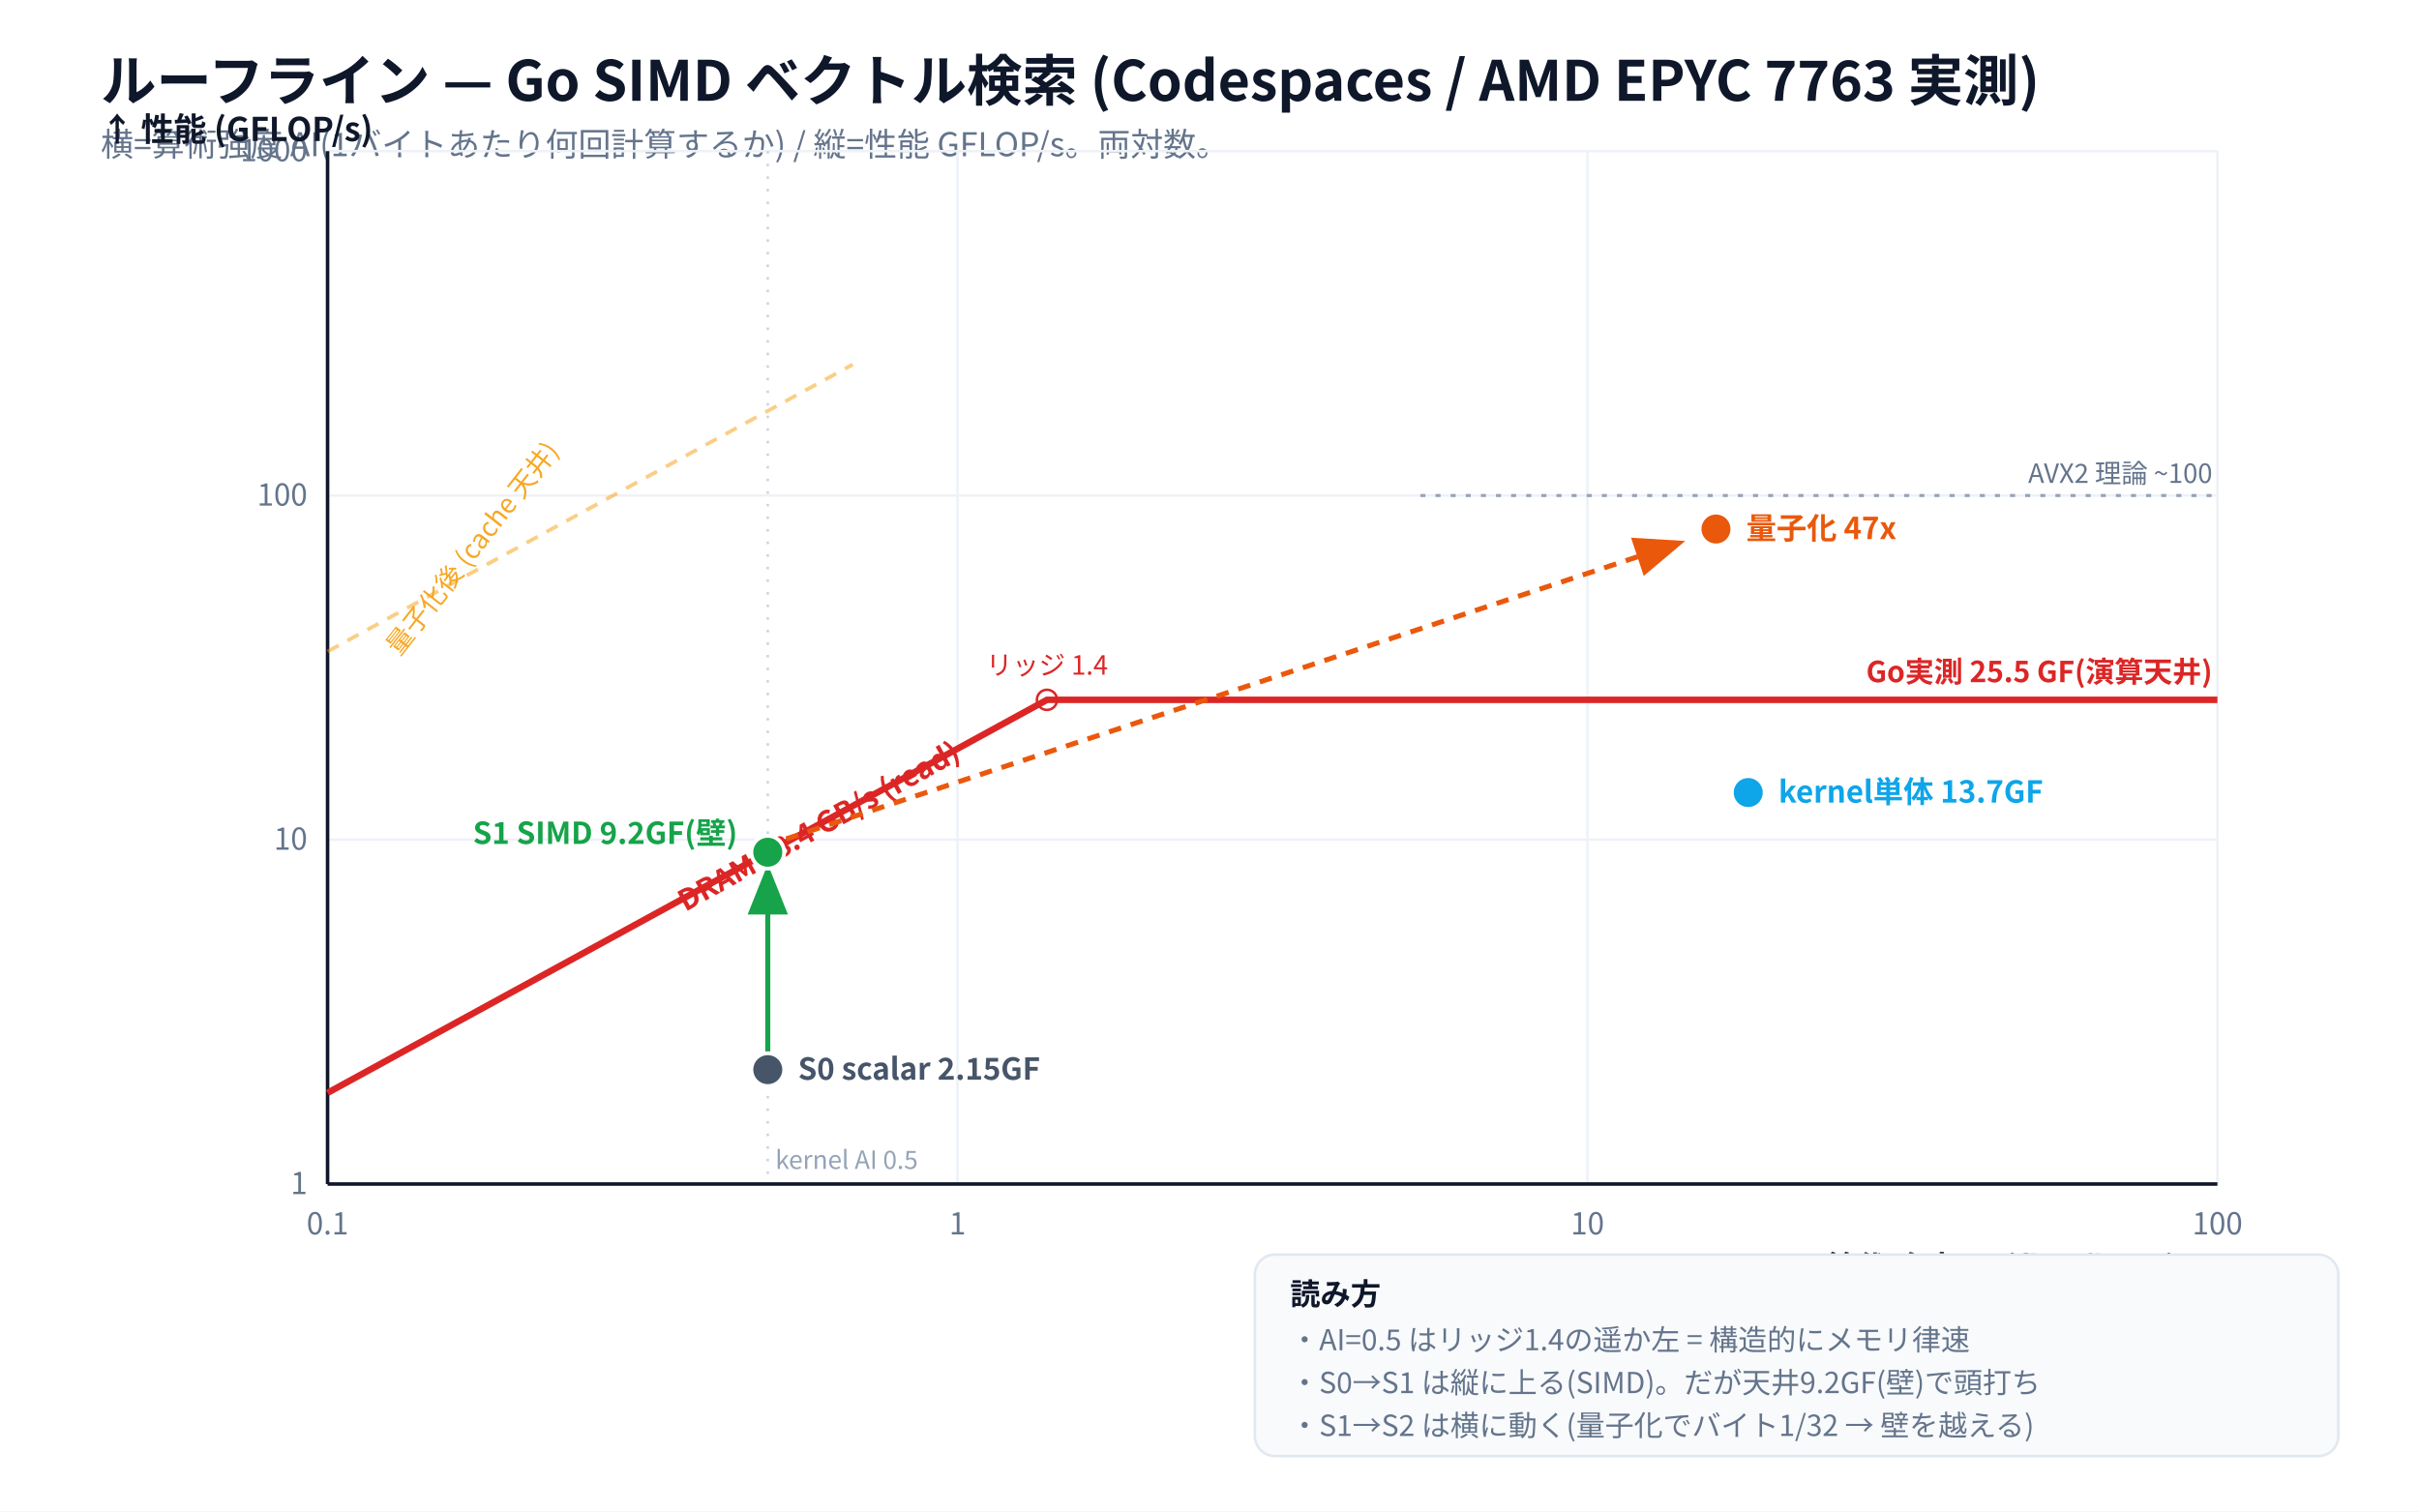
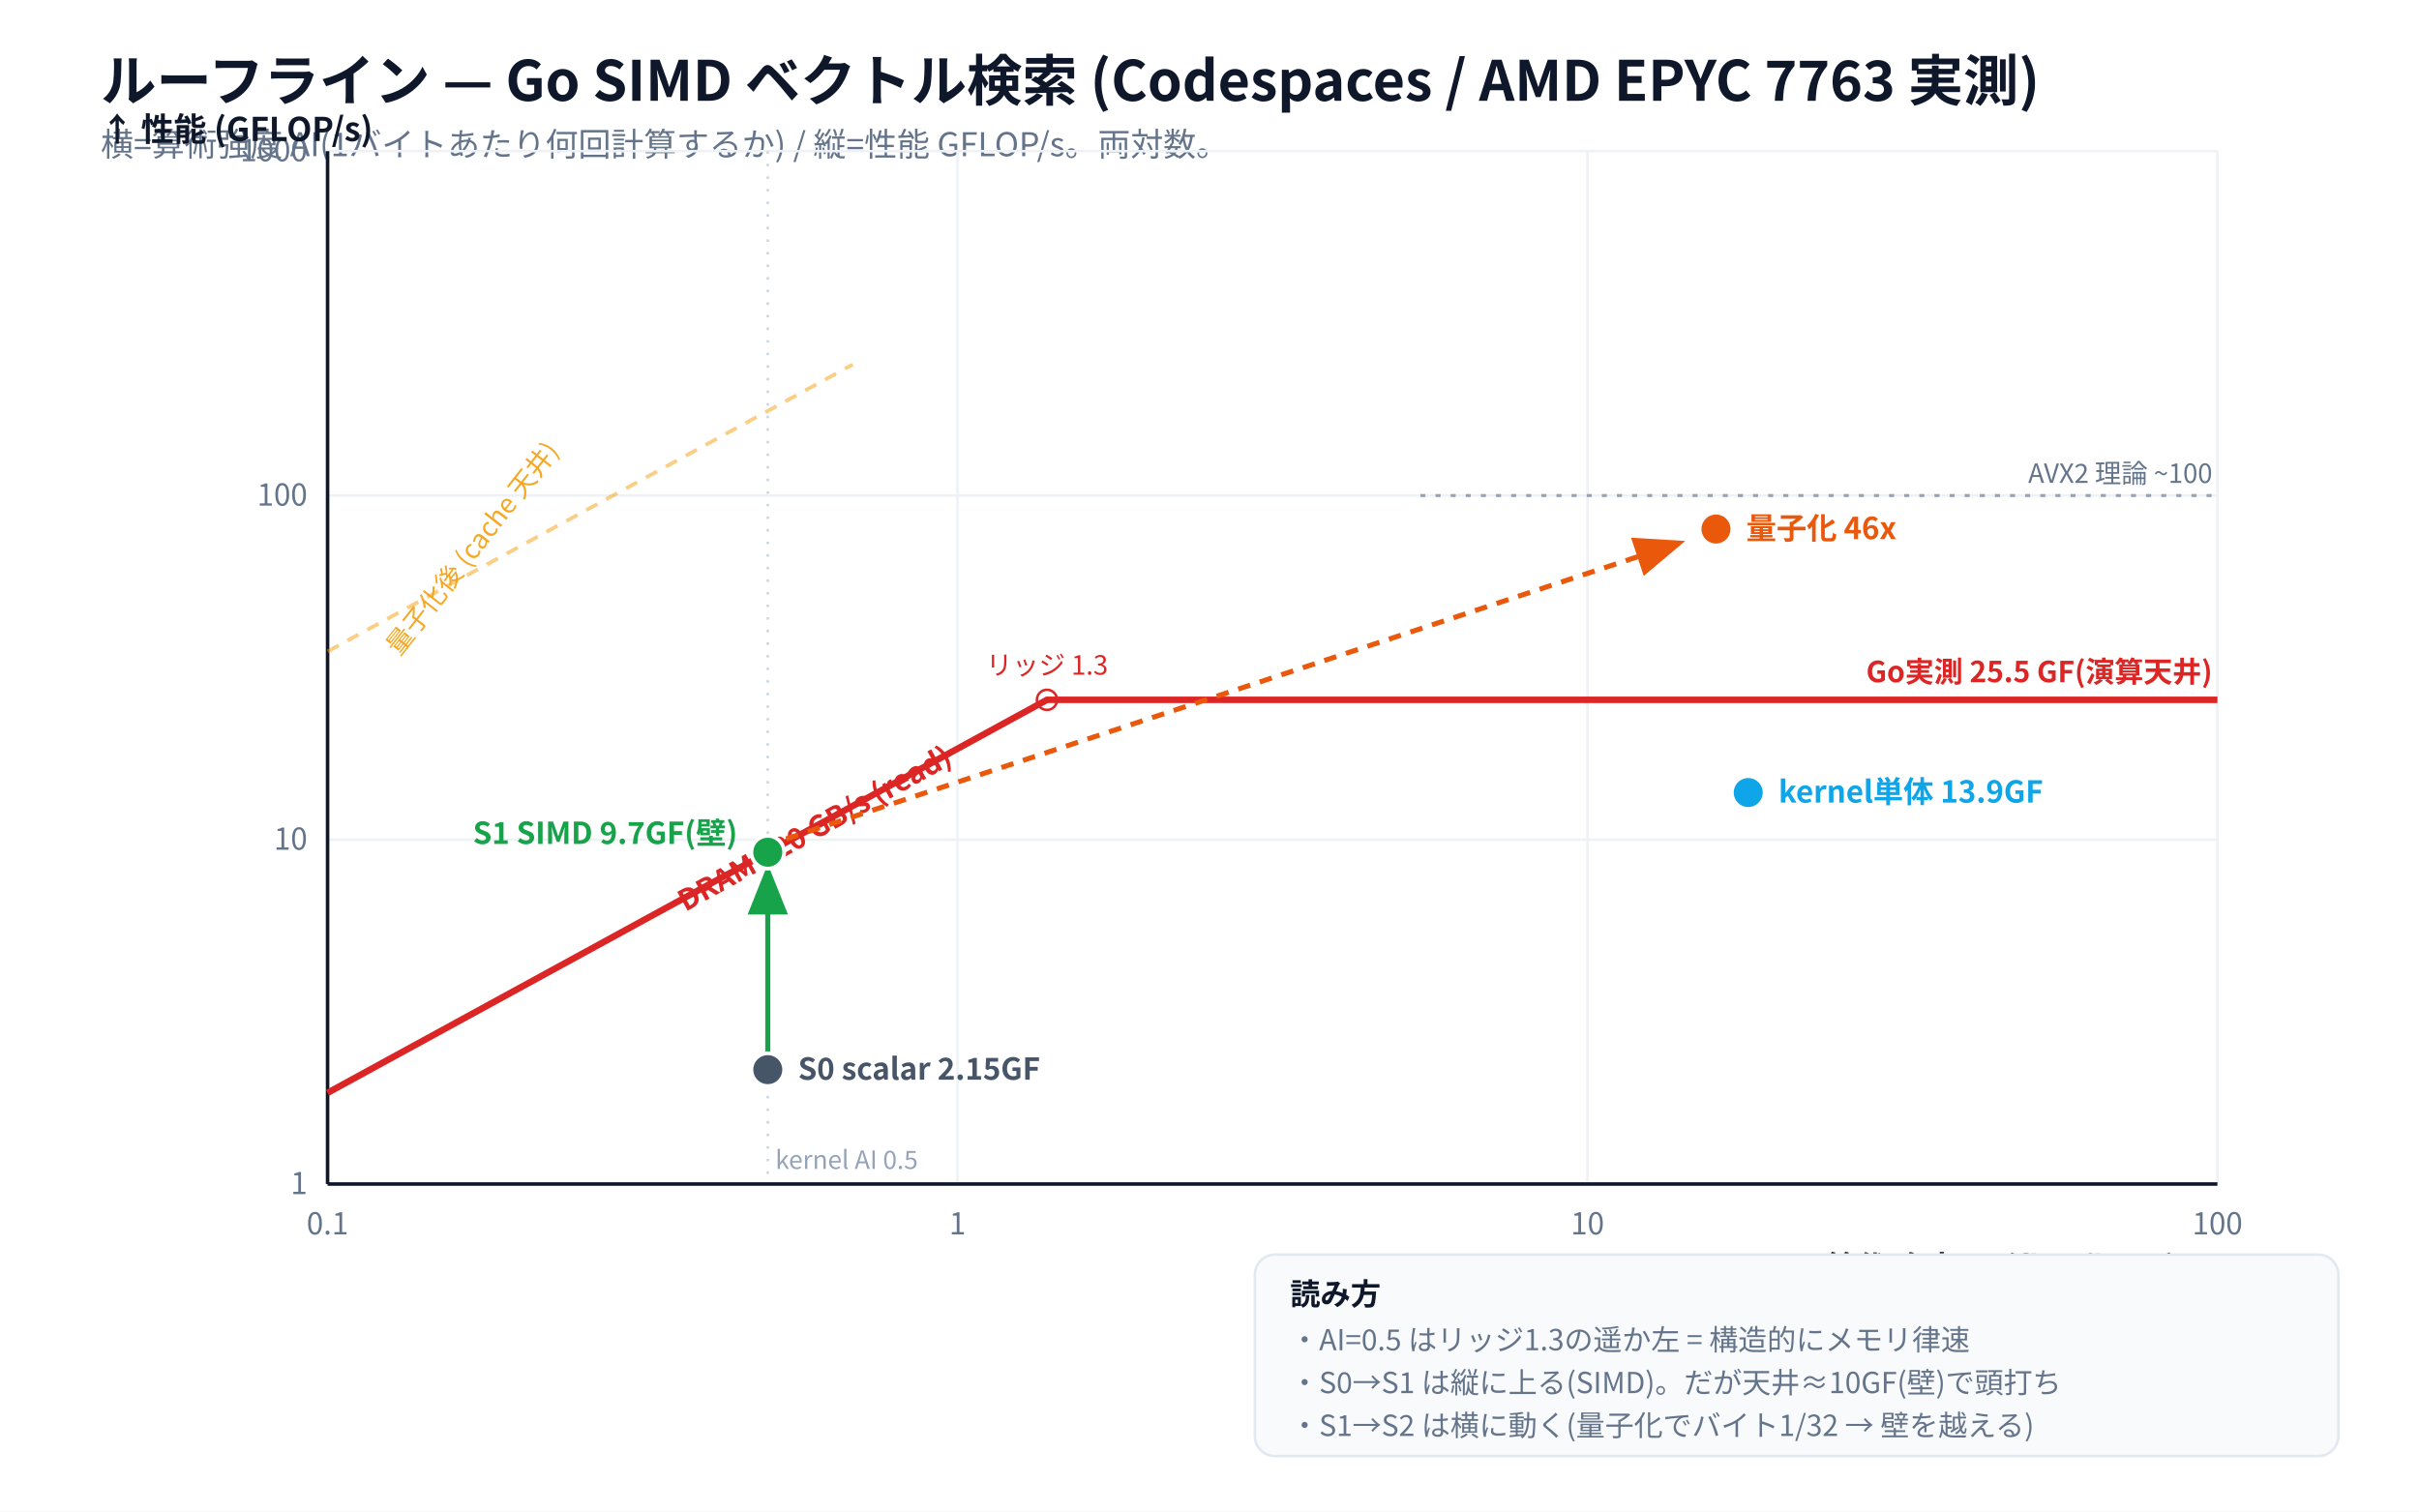
<svg xmlns="http://www.w3.org/2000/svg" viewBox="0 0 960 600" font-family="'Hiragino Sans','Noto Sans CJK JP',sans-serif">
  <style>.t{fill:#0f172a}.m{fill:#64748b}</style>
  <defs>
    <marker id="ar" markerWidth="10" markerHeight="8" refX="8" refY="4" orient="auto">
      <polygon points="0 0,10 4,0 8" fill="#16a34a" />
    </marker>
    <marker id="ao" markerWidth="10" markerHeight="8" refX="8" refY="4" orient="auto">
      <polygon points="0 0,10 4,0 8" fill="#ea580c" />
    </marker>
  </defs>
  <rect width="960" height="600" fill="#ffffff" />
  <text x="40" y="40" font-size="22" font-weight="700" class="t">ルーフライン — Go SIMD ベクトル検索 (Codespaces / AMD EPYC 7763 実測)</text>
  <text x="40" y="62" font-size="13" class="m">横=算術強度 AI(1バイトあたり何回計算するか) / 縦=性能 GFLOP/s。両対数。</text>
  <line x1="130.0" y1="60" x2="130.0" y2="470" stroke="#eef2f7" />
  <text x="130.0" y="490" font-size="12" class="m" text-anchor="middle">0.1</text>
  <line x1="380.0" y1="60" x2="380.0" y2="470" stroke="#eef2f7" />
  <text x="380.0" y="490" font-size="12" class="m" text-anchor="middle">1</text>
  <line x1="630.0" y1="60" x2="630.0" y2="470" stroke="#eef2f7" />
  <text x="630.0" y="490" font-size="12" class="m" text-anchor="middle">10</text>
  <line x1="880.0" y1="60" x2="880.0" y2="470" stroke="#eef2f7" />
  <text x="880.0" y="490" font-size="12" class="m" text-anchor="middle">100</text>
  <line x1="130" y1="470.0" x2="880" y2="470.0" stroke="#eef2f7" />
  <text x="122" y="474.0" font-size="12" class="m" text-anchor="end">1</text>
  <line x1="130" y1="333.3" x2="880" y2="333.3" stroke="#eef2f7" />
  <text x="122" y="337.3" font-size="12" class="m" text-anchor="end">10</text>
  <line x1="130" y1="196.7" x2="880" y2="196.7" stroke="#eef2f7" />
  <text x="122" y="200.7" font-size="12" class="m" text-anchor="end">100</text>
  <line x1="130" y1="60.0" x2="880" y2="60.0" stroke="#eef2f7" />
  <text x="122" y="64.0" font-size="12" class="m" text-anchor="end">1000</text>
  <line x1="130" y1="470" x2="880" y2="470" stroke="#0f172a" stroke-width="1.4" />
  <line x1="130" y1="60" x2="130" y2="470" stroke="#0f172a" stroke-width="1.4" />
  <text x="880" y="508" font-size="13" font-weight="600" class="t" text-anchor="end">算術強度 AI (flop/byte) →</text>
  <text x="40" y="56" font-size="13" font-weight="600" class="t">↑ 性能 (GFLOP/s)</text>
  <path d="M 130.0 258.6 L 338.4 144.7" stroke="#f59e0b" stroke-width="1.5" stroke-dasharray="5 4" fill="none" opacity="0.5" />
  <text x="158.5" y="260.7" font-size="10.5" fill="#f59e0b" opacity="0.9" transform="rotate(-52 158.5 260.7)">量子化後 (cache 天井)</text>
  <line x1="563.7" y1="196.7" x2="880.0" y2="196.7" stroke="#94a3b8" stroke-width="1.2" stroke-dasharray="2 4" />
  <text x="878.0" y="191.7" font-size="10.5" fill="#64748b" text-anchor="end">AVX2 理論 ~100</text>
  <path d="M 130.0 433.8 L 415.5 277.8 L 880.0 277.8" stroke="#dc2626" stroke-width="2.6" fill="none" />
-   <text x="272.0" y="362.0" font-size="11.5" fill="#dc2626" font-weight="600" transform="rotate(-29 272 362)">DRAM 18.4 GB/s (read)</text>
+   <text x="272.0" y="362.0" font-size="11.5" fill="#dc2626" font-weight="600" transform="rotate(-29 272 362)">DRAM ~20 GB/s (read)</text>
  <text x="878.0" y="270.8" font-size="11.5" fill="#dc2626" font-weight="600" text-anchor="end">Go実測 25.5 GF(演算天井)</text>
  <circle cx="415.5" cy="277.8" r="4" fill="none" stroke="#dc2626" />
-   <text x="415.5" y="267.8" font-size="10.5" fill="#dc2626" text-anchor="middle">リッジ 1.4</text>
+   <text x="415.5" y="267.8" font-size="10.5" fill="#dc2626" text-anchor="middle">リッジ 1.3</text>
  <line x1="304.7" y1="60" x2="304.7" y2="470" stroke="#cbd5e1" stroke-width="1" stroke-dasharray="1 4" />
  <text x="307.7" y="464" font-size="10" fill="#94a3b8">kernel AI 0.5</text>
  <line x1="304.7" y1="418.0" x2="304.7" y2="347.0" stroke="#16a34a" stroke-width="2" marker-end="url(#ar)" />
  <line x1="312.0" y1="333.0" x2="665.0" y2="216.0" stroke="#ea580c" stroke-width="2" stroke-dasharray="5 4" marker-end="url(#ao)" />
  <circle cx="304.7" cy="424.6" r="6.5" fill="#475569" stroke="#fff" stroke-width="1.5" />
  <text x="316.7" y="428.6" font-size="12" font-weight="700" fill="#475569" text-anchor="start">S0 scalar 2.15GF</text>
  <circle cx="304.7" cy="338.3" r="6.5" fill="#16a34a" stroke="#fff" stroke-width="1.5" />
-   <text x="292.7" y="335.0" font-size="12" font-weight="700" fill="#16a34a" text-anchor="end">S1 SIMD 9.2GF(壁)</text>
+   <text x="292.7" y="335.0" font-size="12" font-weight="700" fill="#16a34a" text-anchor="end">S1 SIMD 9.7GF(壁)</text>
  <circle cx="693.8" cy="314.6" r="6.5" fill="#0ea5e9" stroke="#fff" stroke-width="1.5" />
-   <text x="705.8" y="318.6" font-size="12" font-weight="700" fill="#0ea5e9" text-anchor="start">kernel単体 13.7GF</text>
+   <text x="705.8" y="318.6" font-size="12" font-weight="700" fill="#0ea5e9" text-anchor="start">kernel単体 13.9GF</text>
  <circle cx="681.0" cy="210.0" r="6.5" fill="#ea580c" stroke="#fff" stroke-width="1.5" />
-   <text x="693.0" y="214.0" font-size="12" font-weight="700" fill="#ea580c" text-anchor="start">量子化 47x</text>
+   <text x="693.0" y="214.0" font-size="12" font-weight="700" fill="#ea580c" text-anchor="start">量子化 46x</text>
  <rect x="498" y="498" width="430" height="80" rx="8" fill="#f8fafc" stroke="#e2e8f0" />
  <text x="512" y="518" font-size="12" class="t" font-weight="600">読み方</text>
-   <text x="512" y="536" font-size="11.5" class="m">・AI=0.5 はリッジ1.4の遥か左 = 構造的にメモリ律速</text>
-   <text x="512" y="553" font-size="11.5" class="m">・S0→S1 は縦に上る(SIMD)。だが天井9.2GF(壁)で頭打ち</text>
+   <text x="512" y="536" font-size="11.5" class="m">・AI=0.5 はリッジ1.3の遥か左 = 構造的にメモリ律速</text>
+   <text x="512" y="553" font-size="11.5" class="m">・S0→S1 は縦に上る(SIMD)。だが天井≈10GF(壁)で頭打ち</text>
  <text x="512" y="570" font-size="11.5" class="m">・S1→S2 は横に動く(量子化でバイト1/32 → 壁を越える)</text>
</svg>
